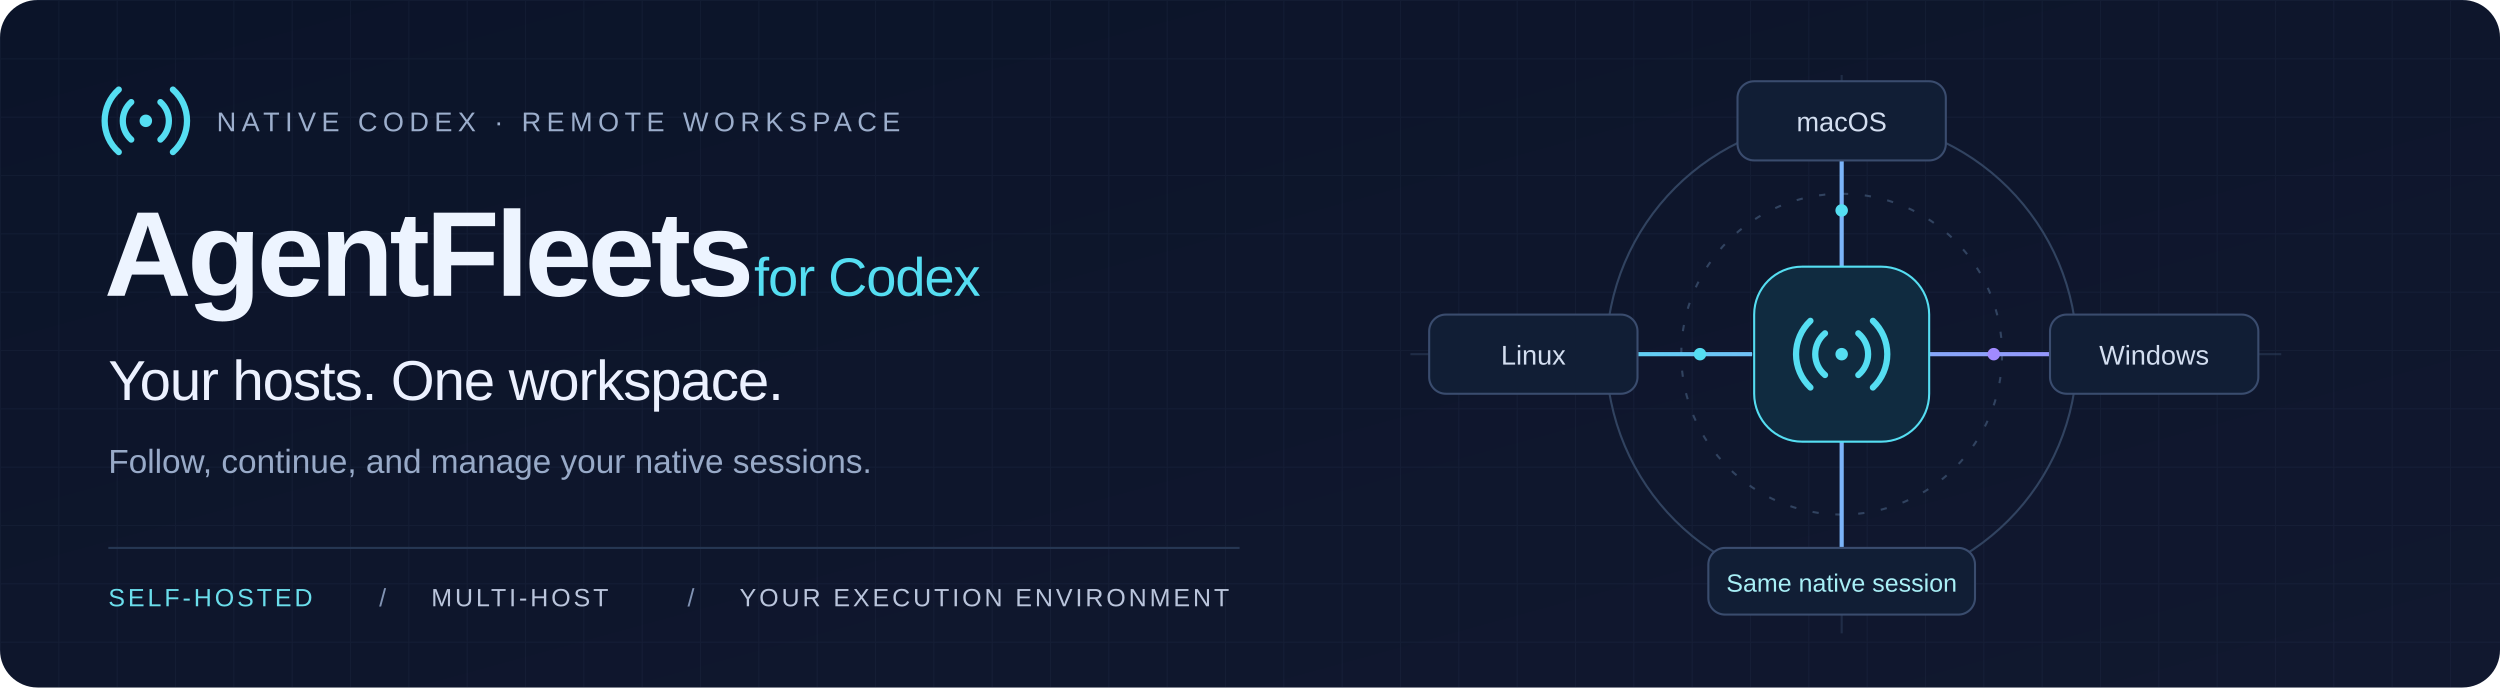
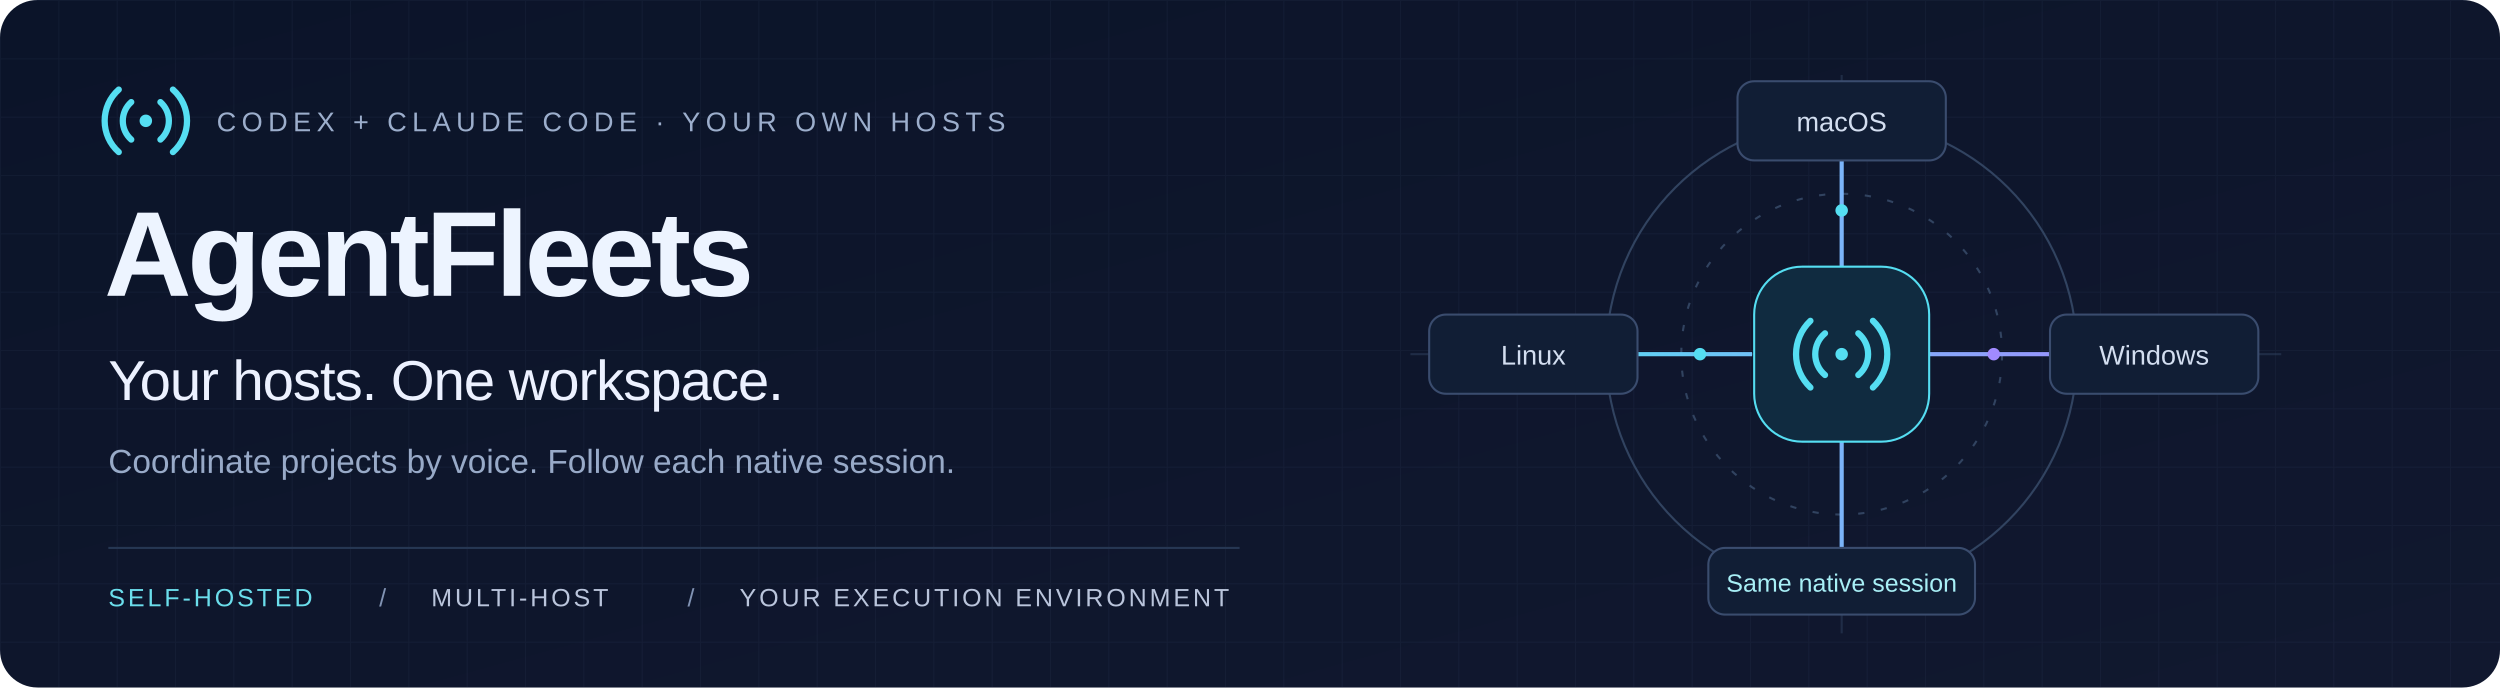
<svg xmlns="http://www.w3.org/2000/svg" width="1200" height="330" viewBox="0 0 1200 330" role="img" aria-labelledby="title desc">
  <defs>
    <linearGradient id="bg" x2="1" y2="1">
      <stop stop-color="#0b1429" />
      <stop offset="1" stop-color="#11182f" />
    </linearGradient>
    <linearGradient id="signal">
      <stop stop-color="#55def2" />
      <stop offset="1" stop-color="#a18bff" />
    </linearGradient>
    <pattern id="grid" width="28" height="28" patternUnits="userSpaceOnUse">
      <path d="M28 0H0V28" fill="none" stroke="#7185b7" stroke-opacity=".065" />
    </pattern>
  </defs>
  <rect width="1200" height="330" rx="18" fill="url(#bg)" />
  <rect width="1200" height="330" rx="18" fill="url(#grid)" />
  <path d="M42 0H278" stroke="url(#signal)" stroke-width="3" />
  <g font-family="Arial, Helvetica, sans-serif">
    <g transform="translate(52 40)" fill="none" stroke="#55def2" stroke-width="3" stroke-linecap="round">
      <circle cx="18" cy="18" r="3" fill="#55def2" stroke="none" />
      <path d="M11 9a12 12 0 0 0 0 18M25 9a12 12 0 0 1 0 18M5 3a20 20 0 0 0 0 30M31 3a20 20 0 0 1 0 30" />
    </g>
-     <text x="104" y="63" fill="#9caecc" font-size="13" letter-spacing="2.6">NATIVE CODEX · REMOTE WORKSPACE</text>
-     <text x="50" y="142" fill="#edf4ff" font-size="58" font-weight="700" letter-spacing="-2">AgentFleets<tspan fill="#55def2" font-size="26" font-weight="400" letter-spacing="-.5"> for Codex</tspan>
+     <text x="104" y="63" fill="#9caecc" font-size="13" letter-spacing="2.6">CODEX + CLAUDE CODE · YOUR OWN HOSTS</text>
+     <text x="50" y="142" fill="#edf4ff" font-size="58" font-weight="700" letter-spacing="-2">AgentFleets<tspan fill="#55def2" font-size="26" font-weight="400" letter-spacing="-.5" />
    </text>
    <text x="52" y="192" fill="#ecf1ff" font-size="27" letter-spacing="-.5">Your hosts. One workspace.</text>
-     <text x="52" y="227" fill="#98aac8" font-size="16">Follow, continue, and manage your native sessions.</text>
+     <text x="52" y="227" fill="#98aac8" font-size="16">Coordinate projects by voice. Follow each native session.</text>
    <path d="M52 263H595" stroke="#263753" />
    <text x="52" y="291" fill="#6bdeec" font-size="12" letter-spacing="1.4">SELF-HOSTED</text>
    <text x="182" y="291" fill="#8193b4" font-size="12">/</text>
    <text x="207" y="291" fill="#bac5dc" font-size="12" letter-spacing="1.4">MULTI-HOST</text>
    <text x="330" y="291" fill="#8193b4" font-size="12">/</text>
    <text x="355" y="291" fill="#bac5dc" font-size="12" letter-spacing="1.4">YOUR EXECUTION ENVIRONMENT</text>
    <g fill="none" stroke="#314360">
      <circle cx="884" cy="170" r="113" />
      <circle cx="884" cy="170" r="77" stroke-dasharray="3 8" />
      <path d="M677 170H1095M884 36V304" stroke-opacity=".5" />
    </g>
    <path d="M738 170H841M925 170H1028M884 129V76M884 211V264" stroke="url(#signal)" stroke-width="2" fill="none" />
    <rect x="842" y="128" width="84" height="84" rx="23" fill="#102b40" stroke="#55def2" />
    <g transform="translate(866 152)" fill="none" stroke="#55def2" stroke-width="3" stroke-linecap="round">
      <circle cx="18" cy="18" r="3" fill="#55def2" stroke="none" />
      <path d="M10 8a13 13 0 0 0 0 20M26 8a13 13 0 0 1 0 20M3 2a22 22 0 0 0 0 32M33 2a22 22 0 0 1 0 32" />
    </g>
    <g fill="#111e35" stroke="#3a4c6e">
      <rect x="686" y="151" width="100" height="38" rx="8" />
      <rect x="834" y="39" width="100" height="38" rx="8" />
      <rect x="984" y="151" width="100" height="38" rx="8" />
      <rect x="820" y="263" width="128" height="32" rx="8" />
    </g>
    <g font-size="13" fill="#d3def0" text-anchor="middle">
      <text x="736" y="175">Linux</text>
      <text x="884" y="63">macOS</text>
      <text x="1034" y="175">Windows</text>
      <text x="884" y="284" fill="#a8eff6" font-size="12">Same native session</text>
    </g>
    <circle cx="816" cy="170" r="3" fill="#55def2" />
    <circle cx="957" cy="170" r="3" fill="#a18bff" />
    <circle cx="884" cy="101" r="3" fill="#55def2" />
  </g>
</svg>
